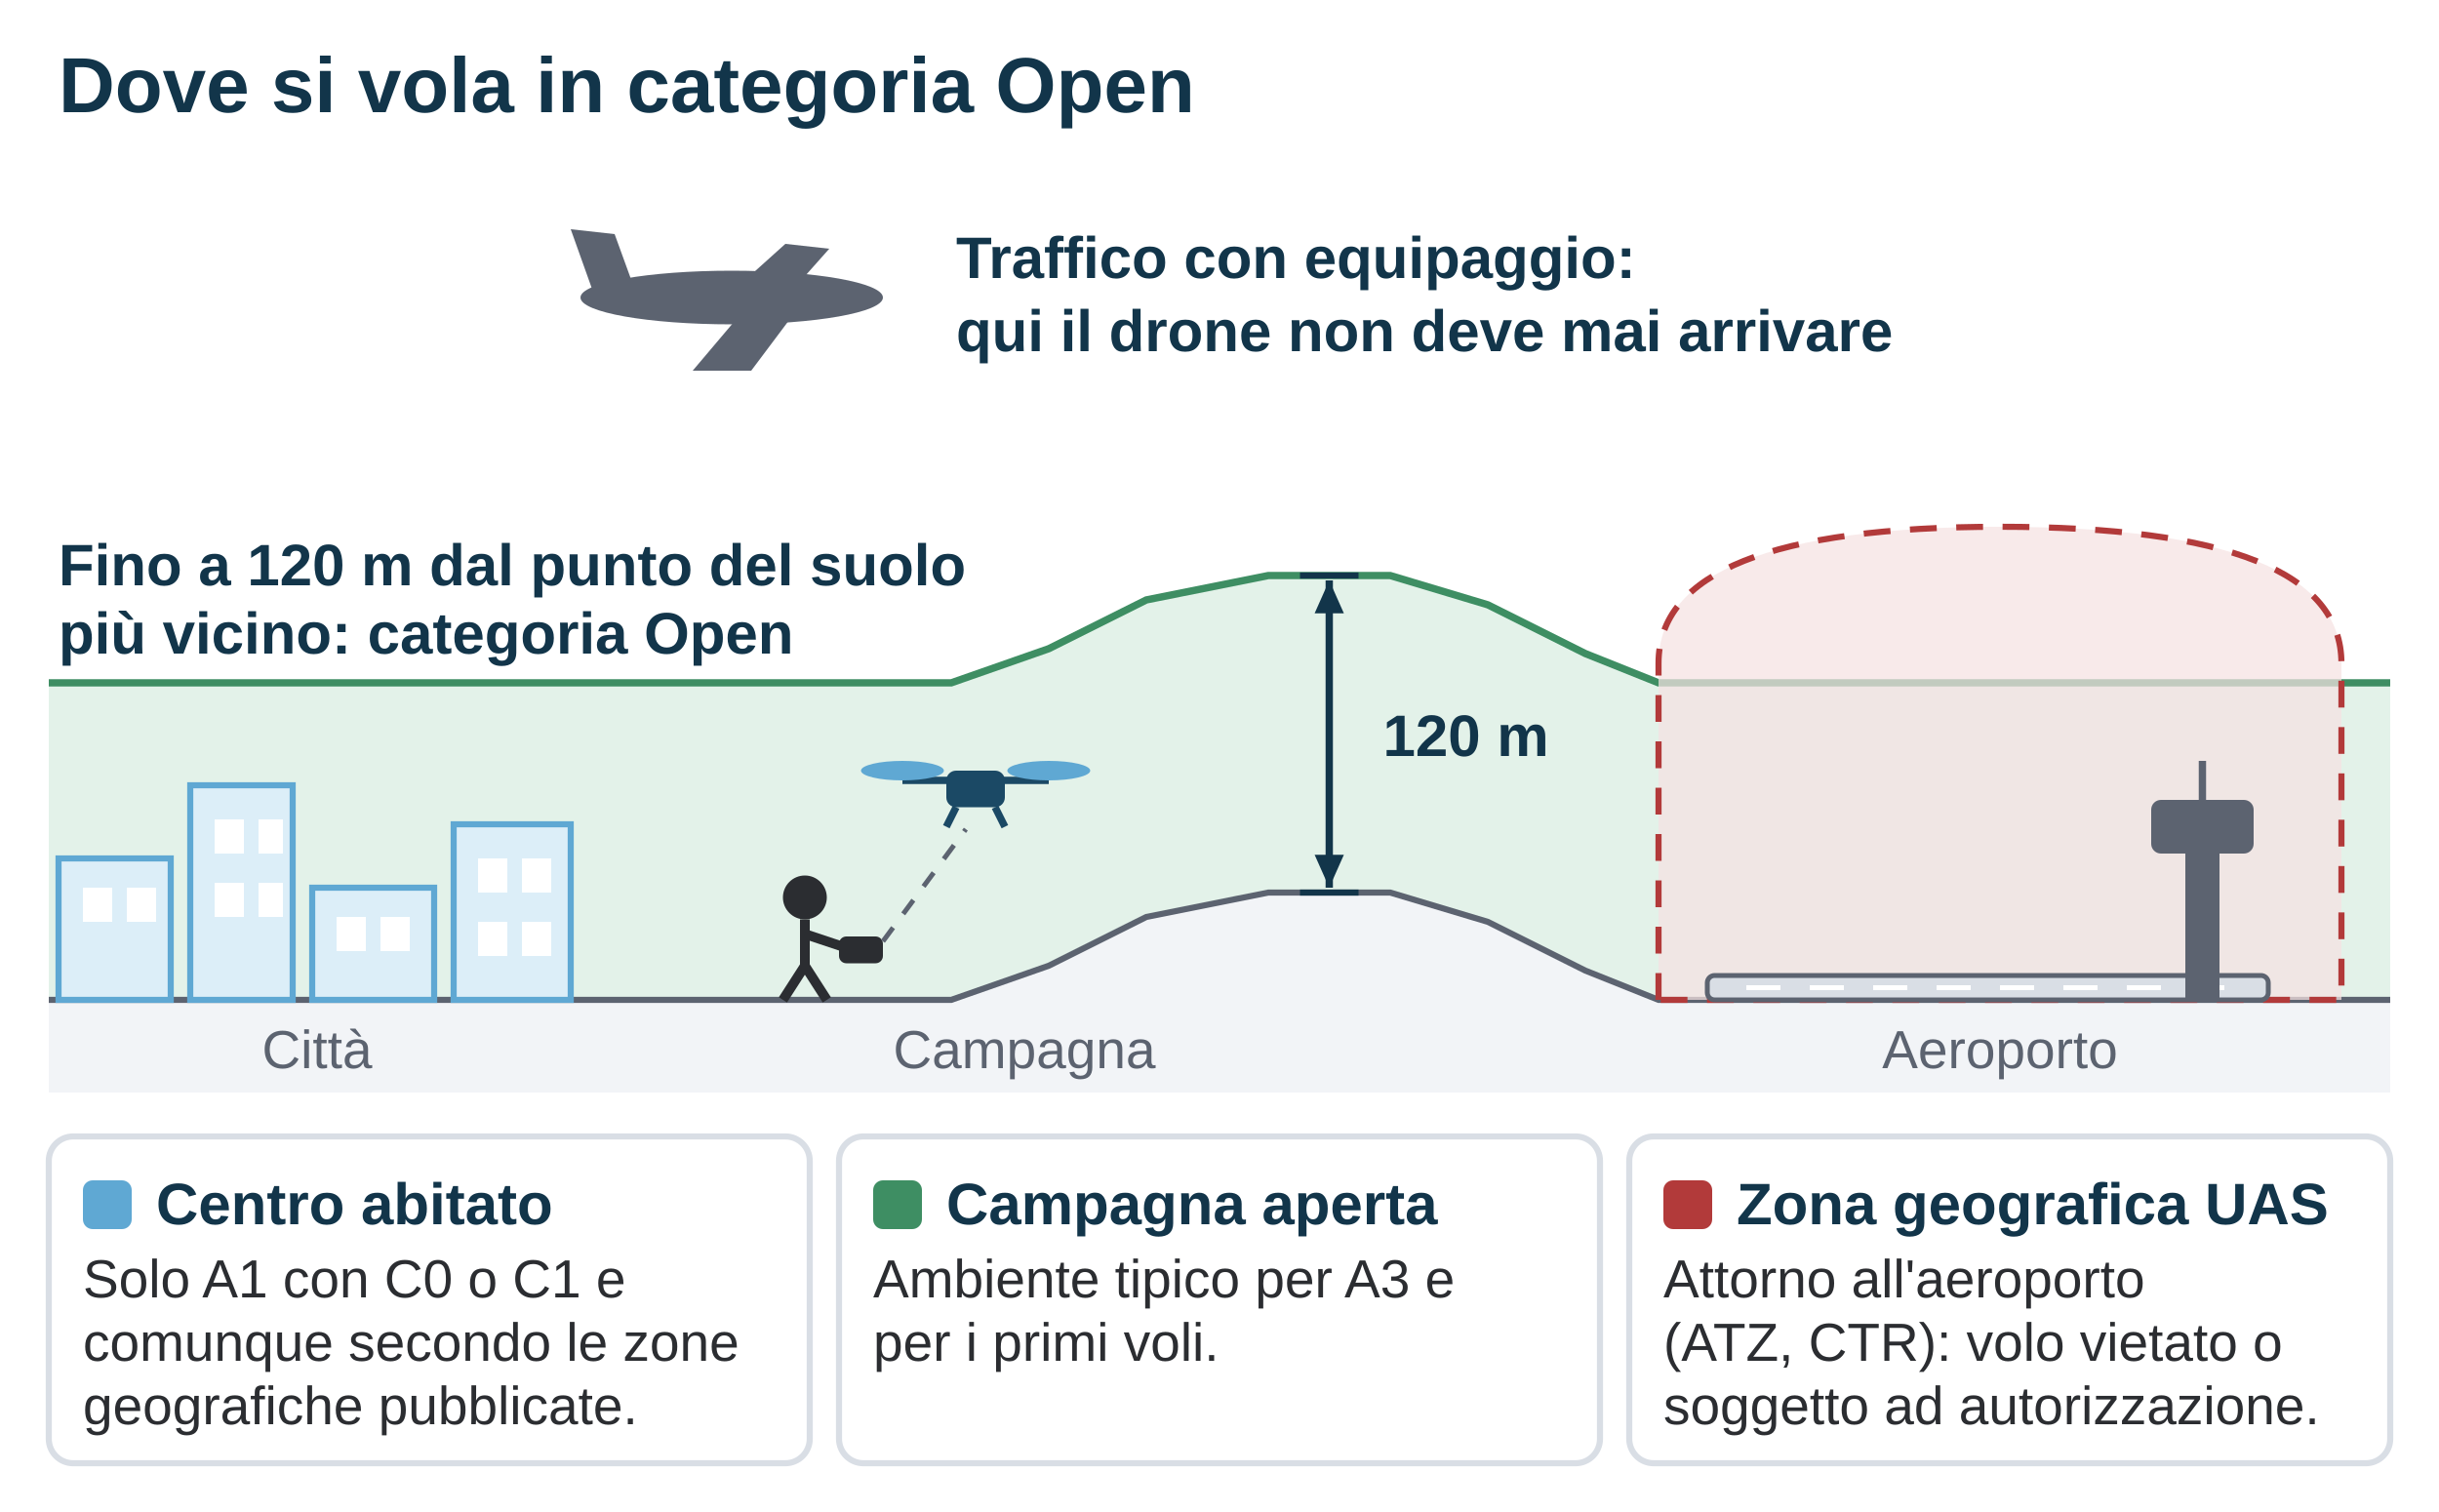
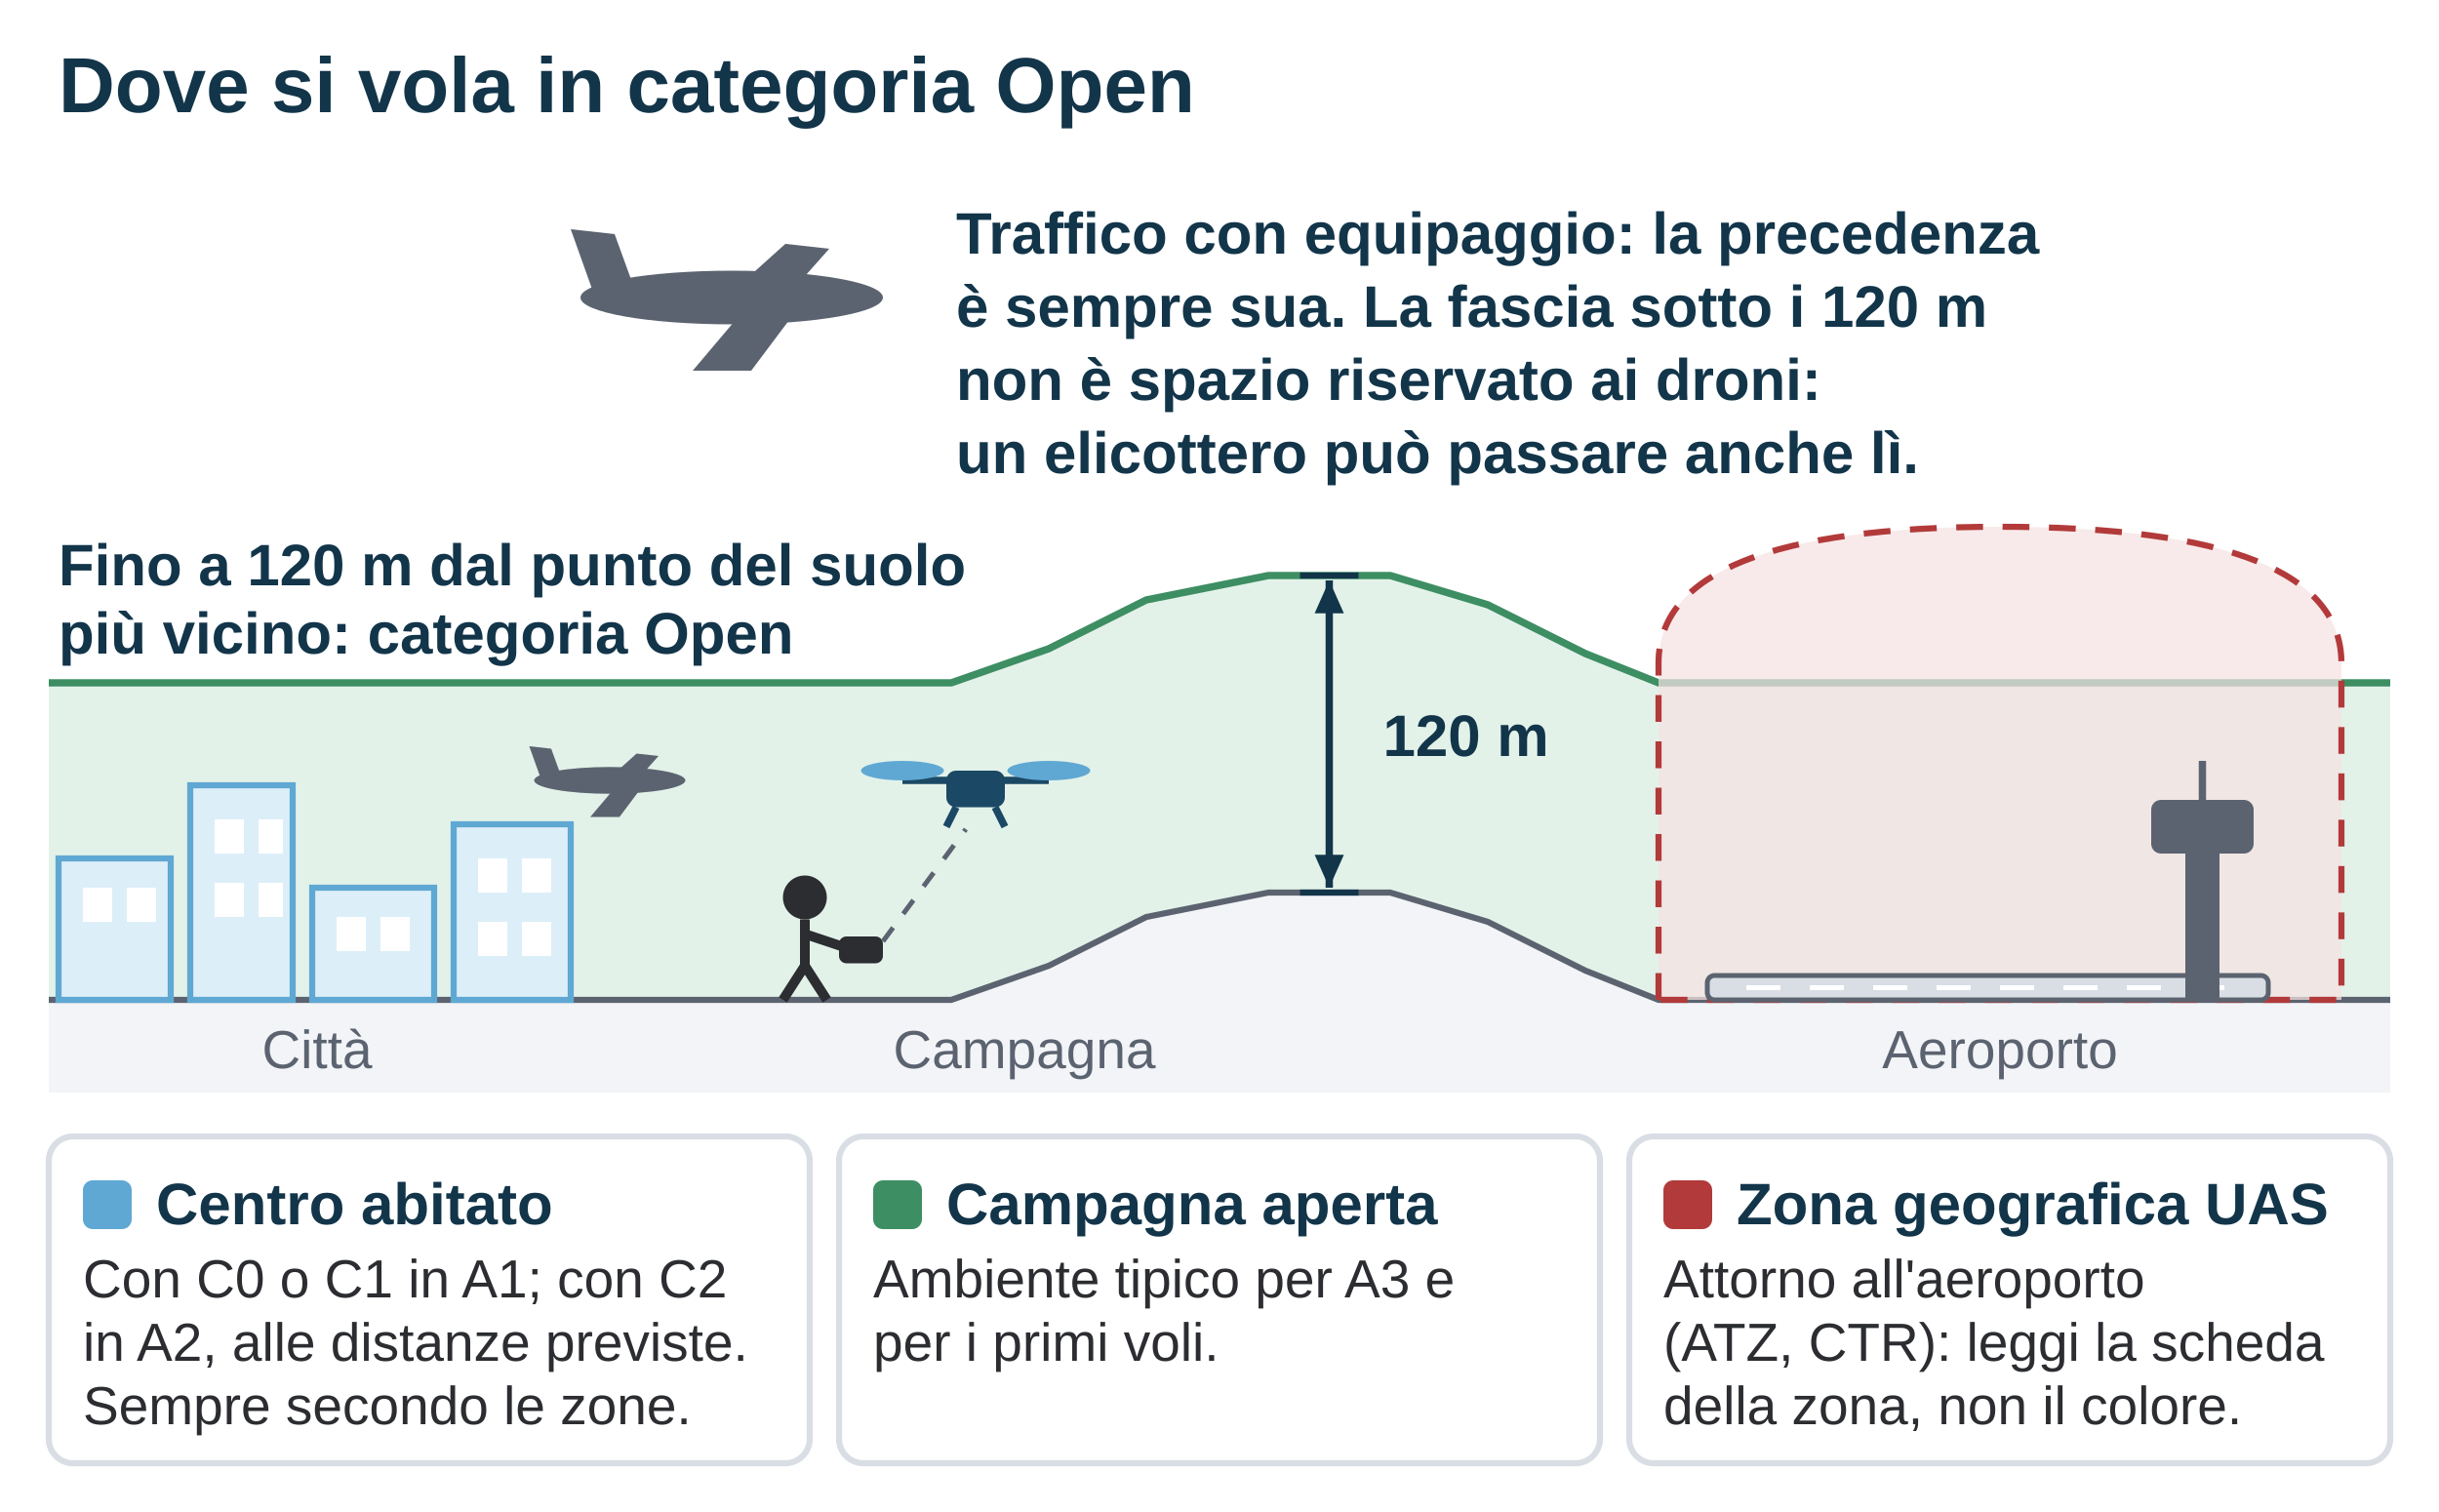
<svg xmlns="http://www.w3.org/2000/svg" viewBox="0 0 1000 620" role="img" aria-labelledby="spa-titolo" class="spa-svg">
  <style>
    .spa-svg text { font-family: "Source Sans 3", "Helvetica Neue", Arial, sans-serif; }
    .spa-titolo { font-size: 32px; font-weight: 600; fill: #12354A; }
    .spa-et { font-size: 24px; font-weight: 600; fill: #12354A; }
    .spa-mis { font-size: 24px; font-weight: 600; fill: #12354A; }
    .spa-suolo { font-size: 22px; fill: #5C6370; }
    .spa-cardt { font-size: 24px; font-weight: 600; fill: #12354A; }
    .spa-cardb { font-size: 22px; fill: #2B2D31; }
    .spa-card { fill: #FFFFFF; stroke: #D9DEE5; stroke-width: 2.5; }
  </style>
  <defs>
    <marker id="spa-fr" viewBox="0 0 10 10" refX="9" refY="5" markerWidth="5" markerHeight="5" orient="auto-start-reverse">
      <path d="M0,1 L9,5 L0,9 z" fill="#12354A" />
    </marker>
  </defs>
  <rect x="0" y="0" width="1000" height="620" fill="#FFFFFF" />
  <text class="spa-titolo" x="24" y="46">Dove si vola in categoria Open</text>
  <path d="M20,280 L390,280 L430,266 L470,246 L520,236 L570,236 L610,248 L650,268 L680,280 L980,280 L980,410 L680,410 L650,398 L610,378 L570,366 L520,366 L470,376 L430,396 L390,410 L20,410 Z" fill="#E3F2E9" />
  <path d="M20,410 L390,410 L430,396 L470,376 L520,366 L570,366 L610,378 L650,398 L680,410 L980,410 L980,448 L20,448 Z" fill="#F2F4F7" />
  <path d="M20,280 L390,280 L430,266 L470,246 L520,236 L570,236 L610,248 L650,268 L680,280 L980,280" fill="none" stroke="#3E8E63" stroke-width="3" />
  <path d="M20,410 L390,410 L430,396 L470,376 L520,366 L570,366 L610,378 L650,398 L680,410 L980,410" fill="none" stroke="#5C6370" stroke-width="2.5" />
  <ellipse cx="300" cy="122" rx="62" ry="11" fill="#5C6370" />
  <path d="M244,122 L234,94 L252,96 L260,118 Z" fill="#5C6370" />
  <path d="M306,126 L284,152 L308,152 L326,128 Z" fill="#5C6370" />
  <path d="M302,118 L322,100 L340,102 L324,120 Z" fill="#5C6370" />
-   <text class="spa-et" x="392" y="114">Traffico con equipaggio:</text>
-   <text class="spa-et" x="392" y="144">qui il drone non deve mai arrivare</text>
+   <text class="spa-et" x="392" y="104">Traffico con equipaggio: la precedenza</text>
+   <text class="spa-et" x="392" y="134">è sempre sua. La fascia sotto i 120 m</text>
+   <text class="spa-et" x="392" y="164">non è spazio riservato ai droni:</text>
+   <text class="spa-et" x="392" y="194">un elicottero può passare anche lì.</text>
+   <g transform="translate(100,259) scale(0.5)">
+     <ellipse cx="300" cy="122" rx="62" ry="11" fill="#5C6370" />
+     <path d="M244,122 L234,94 L252,96 L260,118 Z" fill="#5C6370" />
+     <path d="M306,126 L284,152 L308,152 L326,128 Z" fill="#5C6370" />
+     <path d="M302,118 L322,100 L340,102 L324,120 Z" fill="#5C6370" />
+   </g>
  <text class="spa-et" x="24" y="240">Fino a 120 m dal punto del suolo</text>
  <text class="spa-et" x="24" y="268">più vicino: categoria Open</text>
  <rect x="24" y="352" width="46" height="58" fill="#DCEEF8" stroke="#5FA8D3" stroke-width="2.5" />
  <rect x="78" y="322" width="42" height="88" fill="#DCEEF8" stroke="#5FA8D3" stroke-width="2.5" />
  <rect x="128" y="364" width="50" height="46" fill="#DCEEF8" stroke="#5FA8D3" stroke-width="2.5" />
  <rect x="186" y="338" width="48" height="72" fill="#DCEEF8" stroke="#5FA8D3" stroke-width="2.5" />
  <rect x="34" y="364" width="12" height="14" fill="#FFFFFF" />
  <rect x="52" y="364" width="12" height="14" fill="#FFFFFF" />
  <rect x="88" y="336" width="12" height="14" fill="#FFFFFF" />
  <rect x="106" y="336" width="10" height="14" fill="#FFFFFF" />
  <rect x="88" y="362" width="12" height="14" fill="#FFFFFF" />
  <rect x="106" y="362" width="10" height="14" fill="#FFFFFF" />
  <rect x="138" y="376" width="12" height="14" fill="#FFFFFF" />
  <rect x="156" y="376" width="12" height="14" fill="#FFFFFF" />
  <rect x="196" y="352" width="12" height="14" fill="#FFFFFF" />
  <rect x="214" y="352" width="12" height="14" fill="#FFFFFF" />
  <rect x="196" y="378" width="12" height="14" fill="#FFFFFF" />
  <rect x="214" y="378" width="12" height="14" fill="#FFFFFF" />
  <circle cx="330" cy="368" r="9" fill="#2B2D31" />
  <path d="M330,377 V396" stroke="#2B2D31" stroke-width="4" fill="none" />
  <path d="M330,396 L321,410 M330,396 L339,410" stroke="#2B2D31" stroke-width="4" fill="none" />
  <path d="M330,383 L348,389" stroke="#2B2D31" stroke-width="4" fill="none" />
  <rect x="344" y="384" width="18" height="11" rx="3" fill="#2B2D31" />
  <path d="M362,386 L396,340" stroke="#5C6370" stroke-width="2" stroke-dasharray="7 7" fill="none" />
  <path d="M370,320 H430" stroke="#1B4965" stroke-width="3" fill="none" />
  <ellipse cx="370" cy="316" rx="17" ry="4" fill="#5FA8D3" />
  <ellipse cx="430" cy="316" rx="17" ry="4" fill="#5FA8D3" />
  <rect x="388" y="316" width="24" height="15" rx="4" fill="#1B4965" />
  <path d="M392,331 L388,339 M408,331 L412,339" stroke="#1B4965" stroke-width="3" fill="none" />
  <path d="M533,366 H557 M533,236 H557" stroke="#12354A" stroke-width="2.5" fill="none" />
  <path d="M545,364 V238" stroke="#12354A" stroke-width="3" fill="none" marker-start="url(#spa-fr)" marker-end="url(#spa-fr)" />
  <text class="spa-mis" x="567" y="310">120 m</text>
  <path d="M680,410 V272 Q680,216 820,216 Q960,216 960,272 V410 Z" fill="#F6E2E2" fill-opacity="0.72" stroke="#B23A3A" stroke-width="2.5" stroke-dasharray="11 8" />
  <rect x="700" y="400" width="230" height="10" rx="3" fill="#D9DEE5" stroke="#5C6370" stroke-width="2" />
  <path d="M716,405 H914" stroke="#FFFFFF" stroke-width="2" stroke-dasharray="14 12" fill="none" />
  <rect x="896" y="344" width="14" height="66" fill="#5C6370" />
  <rect x="882" y="328" width="42" height="22" rx="4" fill="#5C6370" />
  <path d="M903,328 V312" stroke="#5C6370" stroke-width="3" fill="none" />
  <text class="spa-suolo" x="130" y="438" text-anchor="middle">Città</text>
  <text class="spa-suolo" x="420" y="438" text-anchor="middle">Campagna</text>
  <text class="spa-suolo" x="820" y="438" text-anchor="middle">Aeroporto</text>
  <rect class="spa-card" x="20" y="466" width="312" height="134" rx="10" />
  <rect x="34" y="484" width="20" height="20" rx="4" fill="#5FA8D3" />
  <text class="spa-cardt" x="64" y="502">Centro abitato</text>
-   <text class="spa-cardb" x="34" y="532">Solo A1 con C0 o C1 e</text>
-   <text class="spa-cardb" x="34" y="558">comunque secondo le zone</text>
-   <text class="spa-cardb" x="34" y="584">geografiche pubblicate.</text>
+   <text class="spa-cardb" x="34" y="532">Con C0 o C1 in A1; con C2</text>
+   <text class="spa-cardb" x="34" y="558">in A2, alle distanze previste.</text>
+   <text class="spa-cardb" x="34" y="584">Sempre secondo le zone.</text>
  <rect class="spa-card" x="344" y="466" width="312" height="134" rx="10" />
  <rect x="358" y="484" width="20" height="20" rx="4" fill="#3E8E63" />
  <text class="spa-cardt" x="388" y="502">Campagna aperta</text>
  <text class="spa-cardb" x="358" y="532">Ambiente tipico per A3 e</text>
  <text class="spa-cardb" x="358" y="558">per i primi voli.</text>
  <rect class="spa-card" x="668" y="466" width="312" height="134" rx="10" />
  <rect x="682" y="484" width="20" height="20" rx="4" fill="#B23A3A" />
  <text class="spa-cardt" x="712" y="502">Zona geografica UAS</text>
  <text class="spa-cardb" x="682" y="532">Attorno all'aeroporto</text>
-   <text class="spa-cardb" x="682" y="558">(ATZ, CTR): volo vietato o</text>
-   <text class="spa-cardb" x="682" y="584">soggetto ad autorizzazione.</text>
+   <text class="spa-cardb" x="682" y="558">(ATZ, CTR): leggi la scheda</text>
+   <text class="spa-cardb" x="682" y="584">della zona, non il colore.</text>
</svg>
